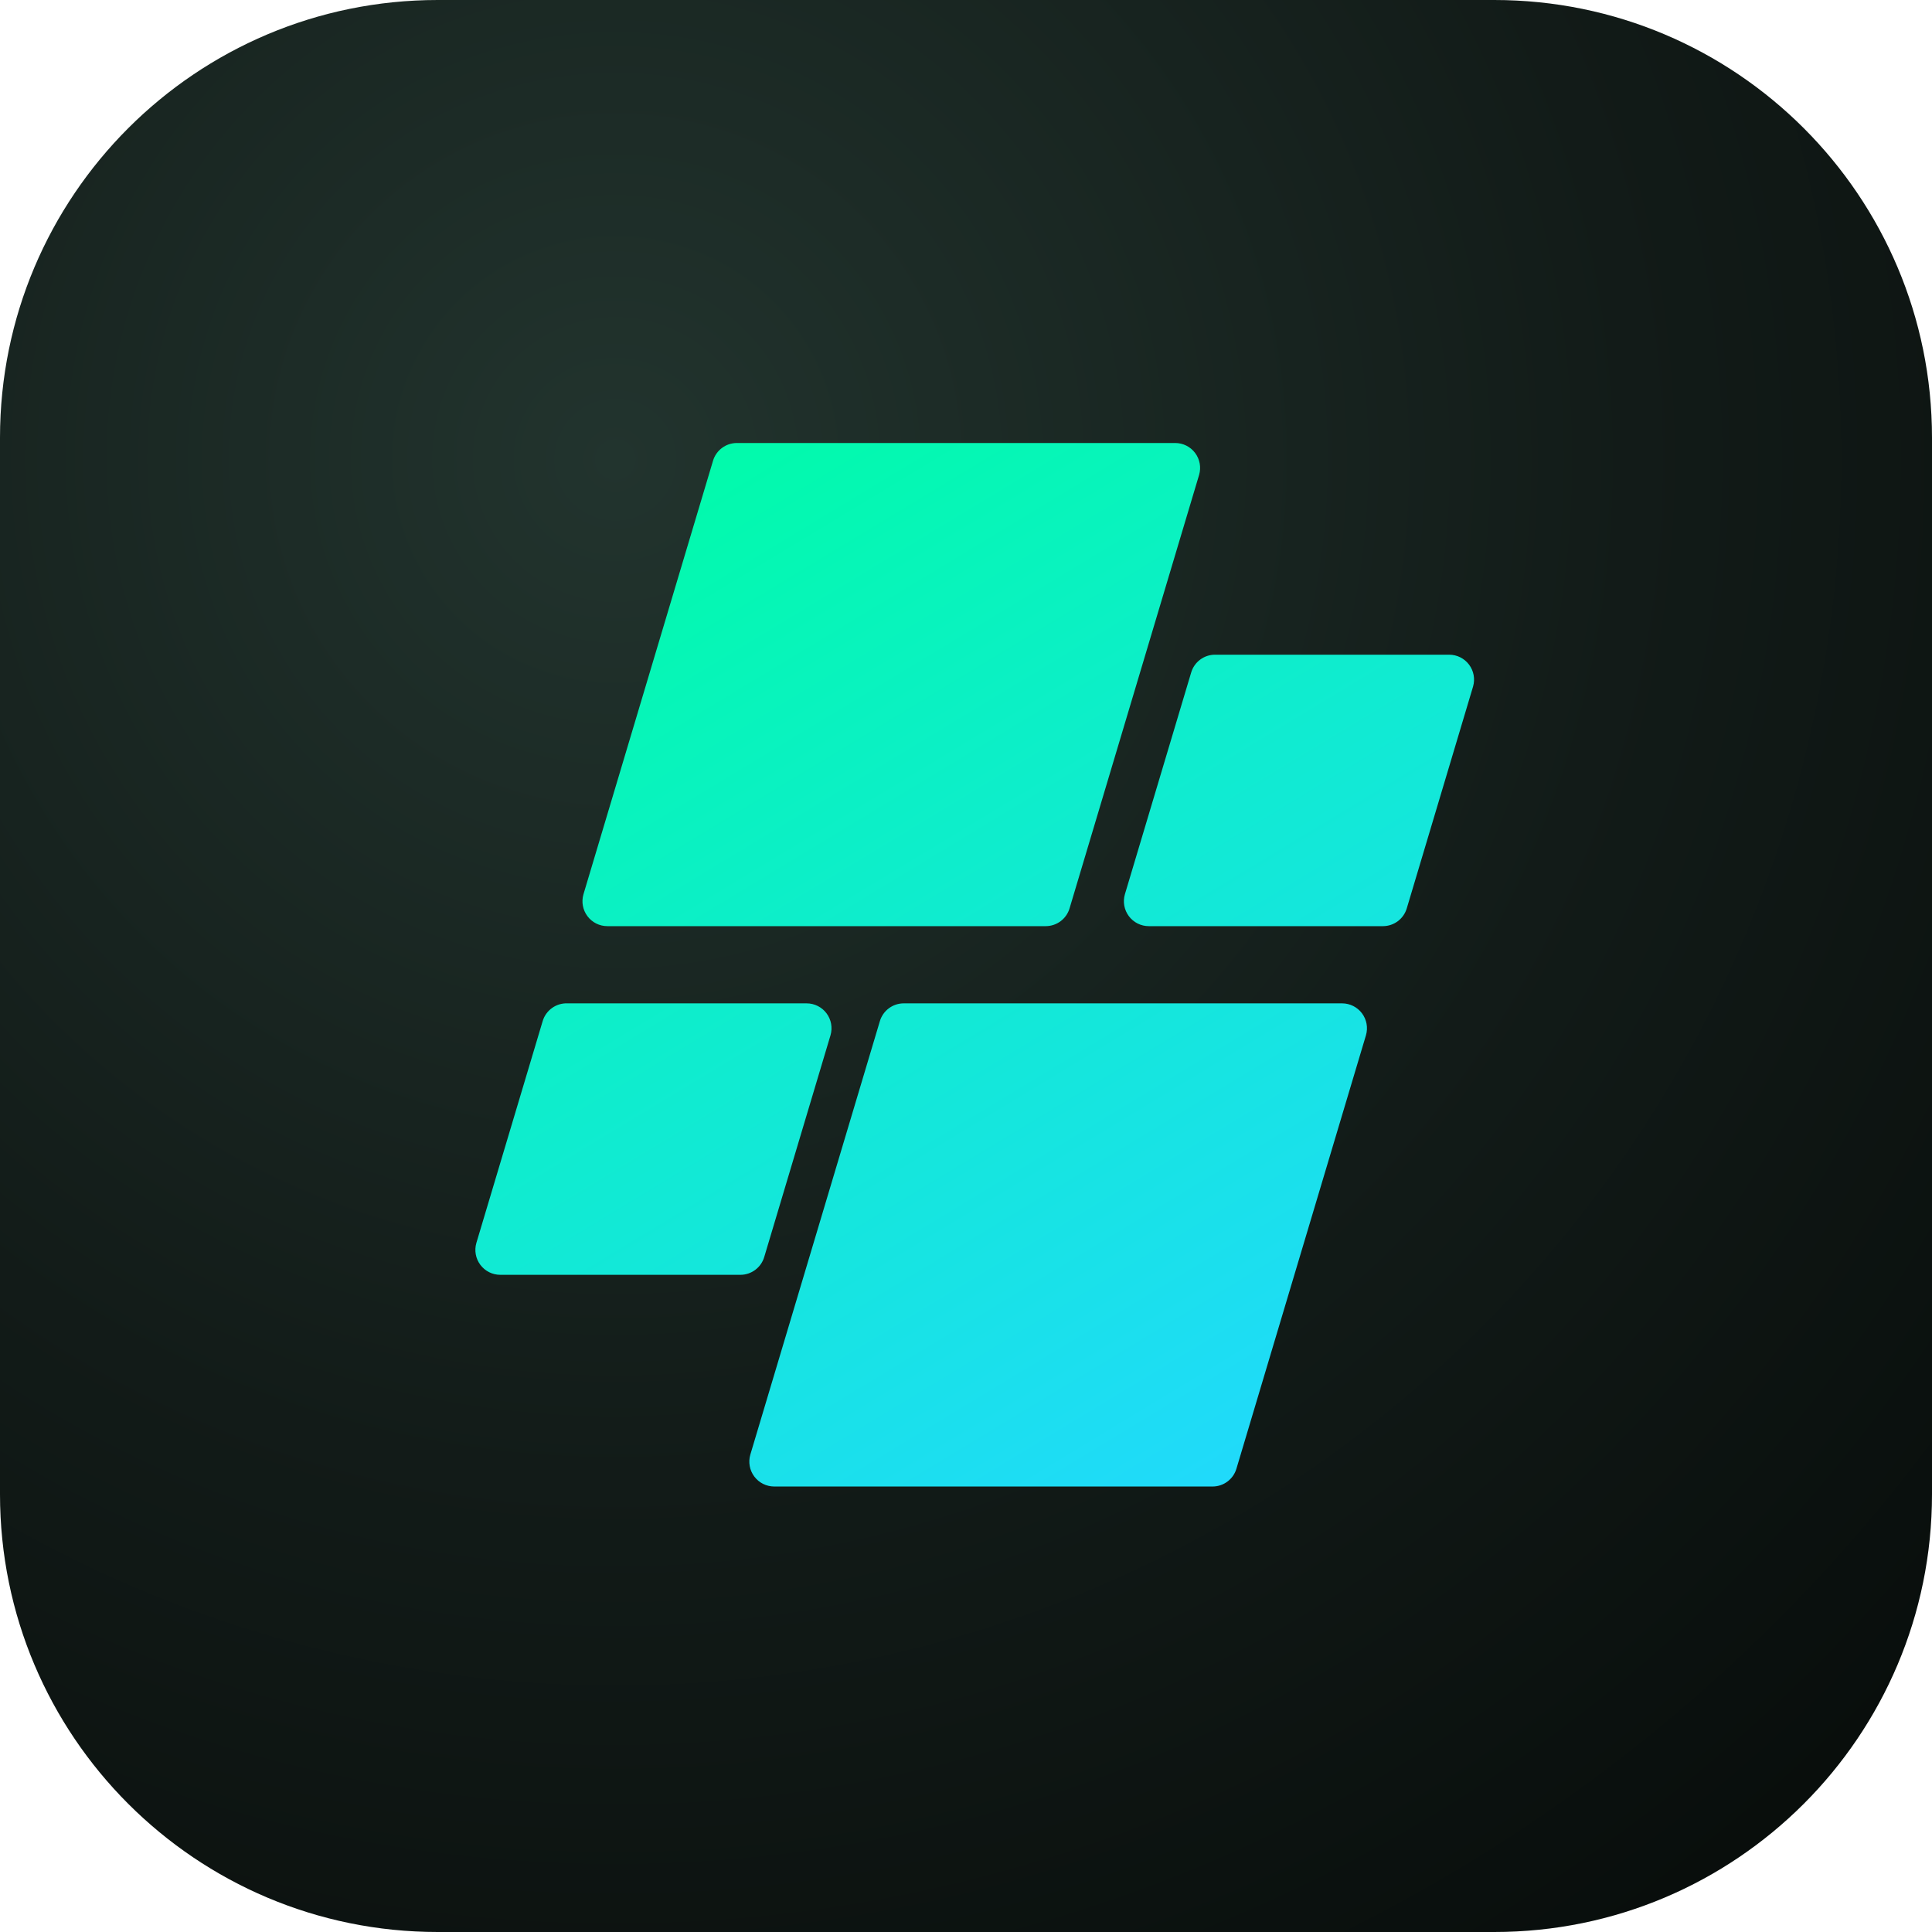
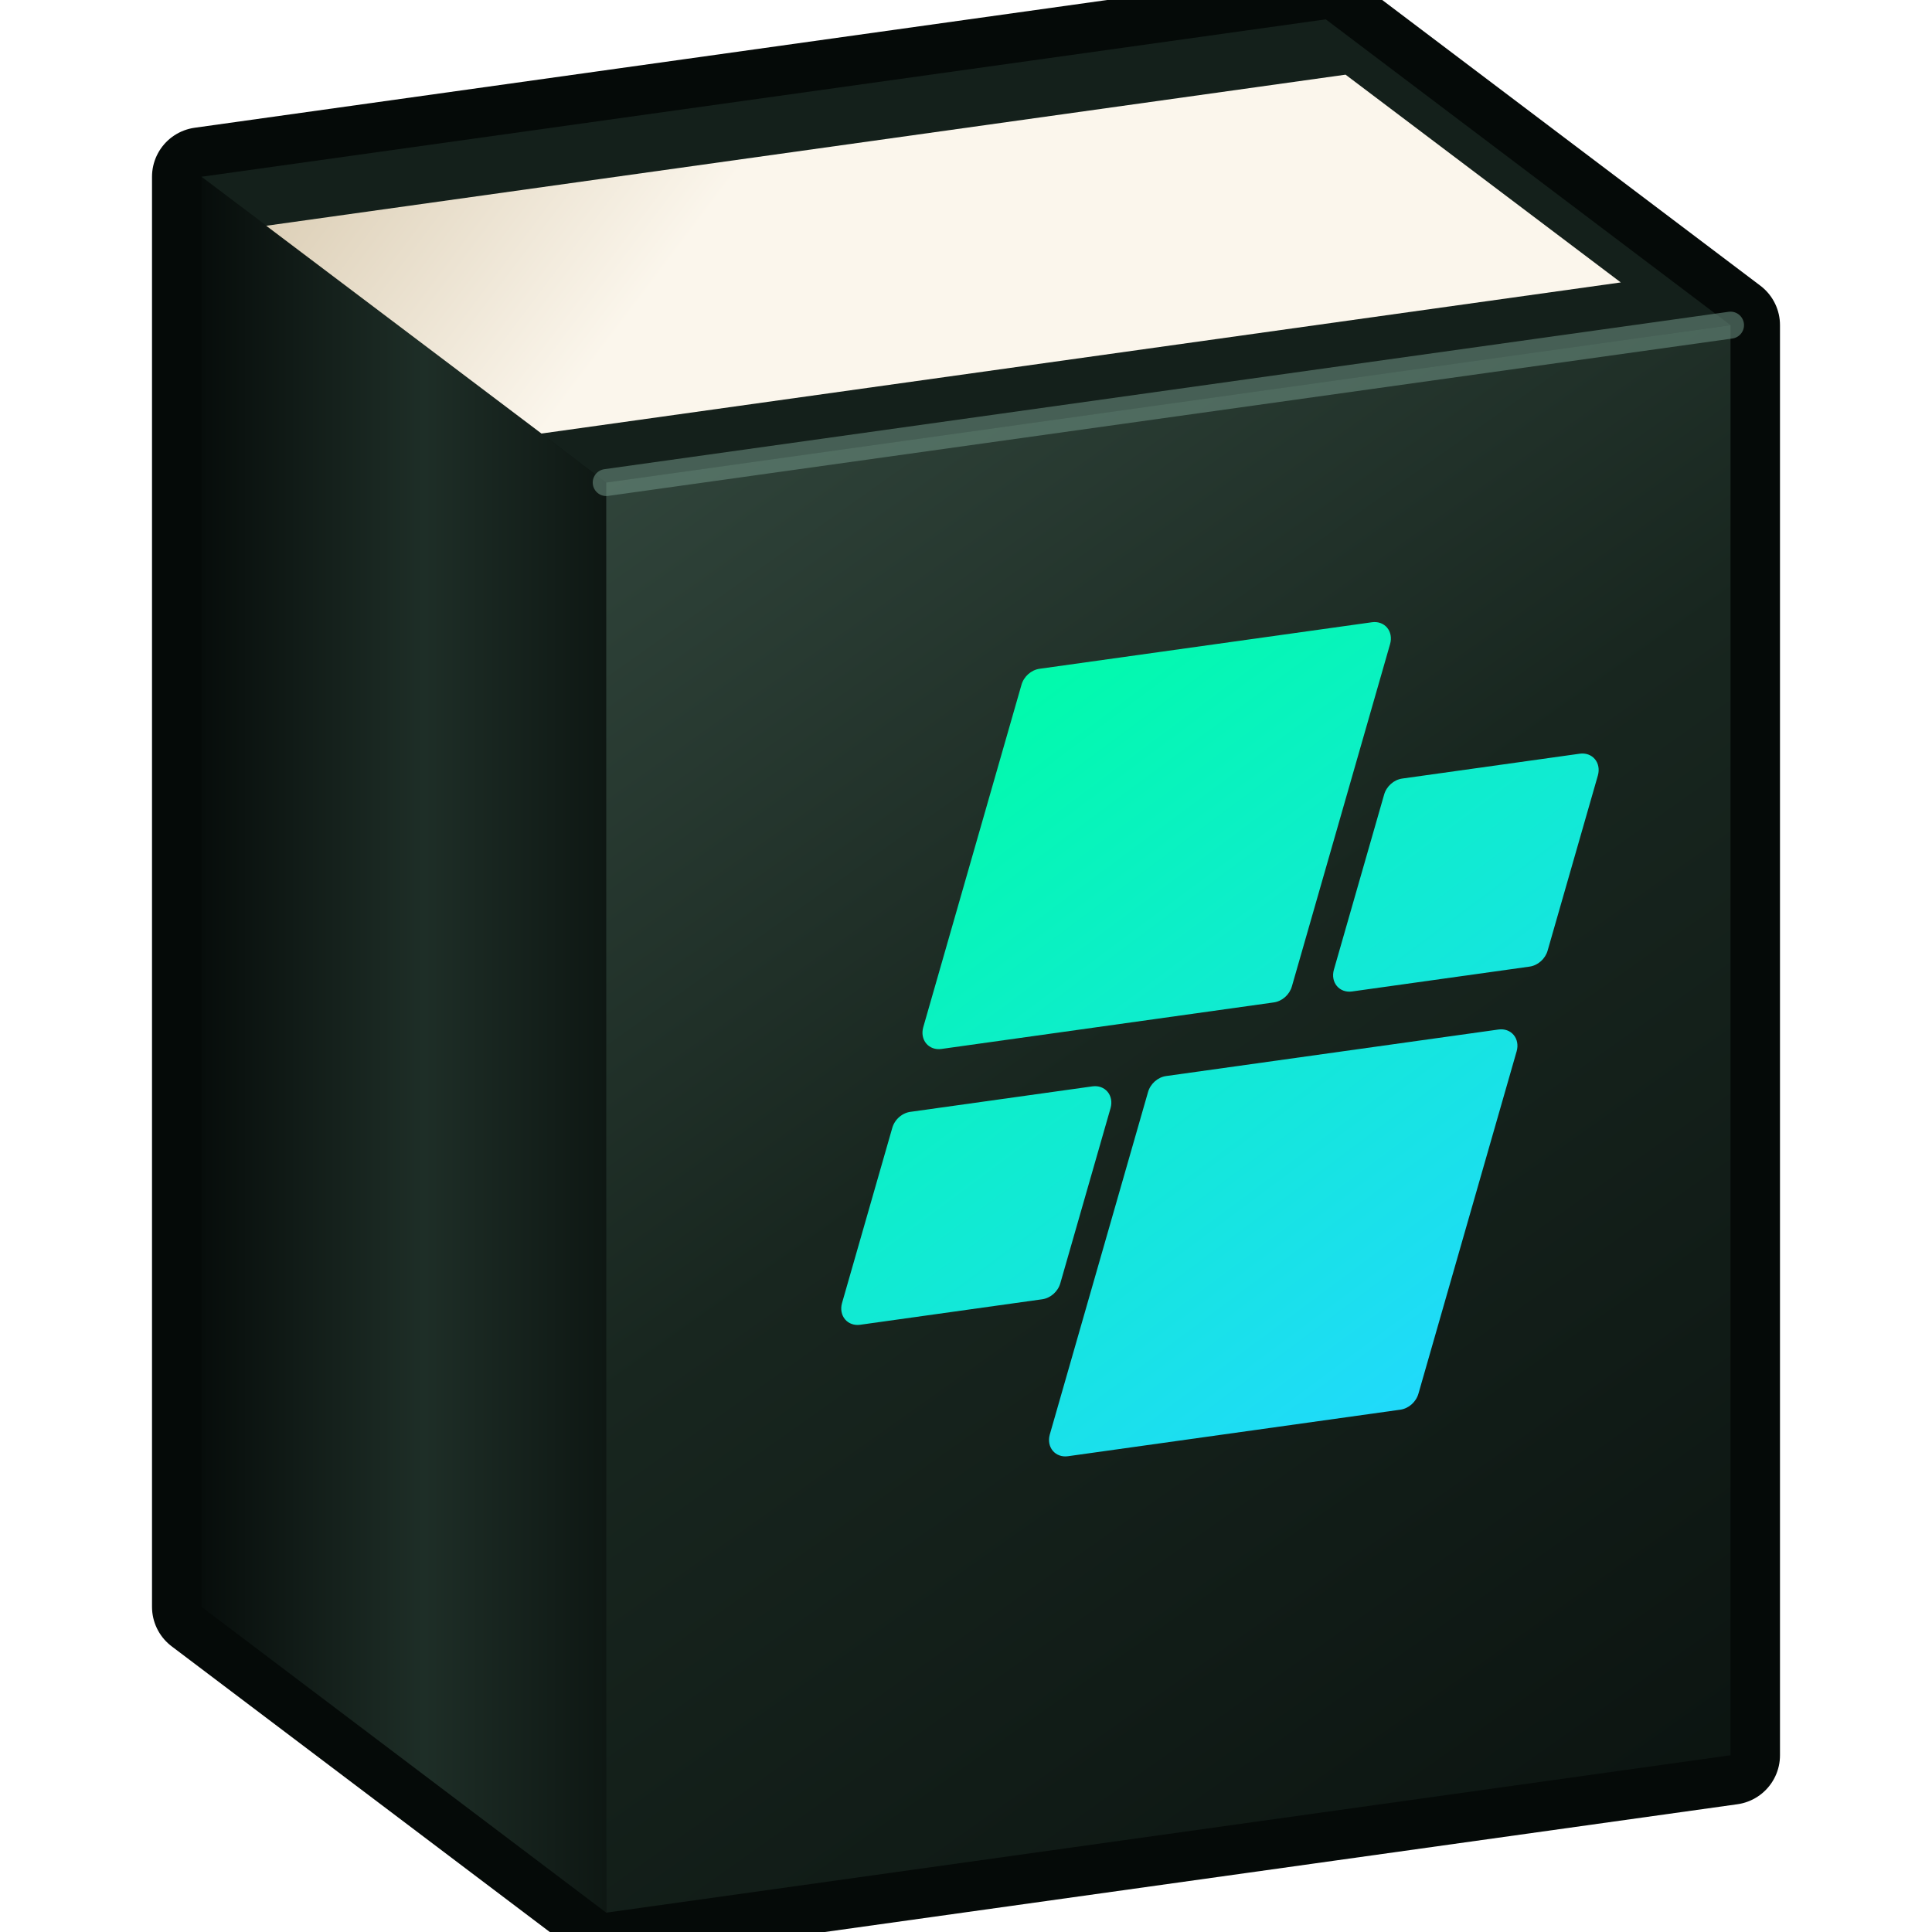
<svg xmlns="http://www.w3.org/2000/svg" viewBox="0 0 512 512">
+   <style>.contorno{stroke:#050a08;stroke-width:22}@media (prefers-color-scheme:dark){.contorno{stroke:#9cc4b6}}</style>
  <defs>
-     <radialGradient id="couro" cx="32%" cy="24%" r="95%">
-       <stop offset="0" stop-color="#22342e" />
-       <stop offset=".55" stop-color="#121b18" />
-       <stop offset="1" stop-color="#080d0b" />
-     </radialGradient>
+     <linearGradient id="couro" gradientUnits="userSpaceOnUse" x1="0" y1="-35" x2="250" y2="318">
+       <stop offset="0" stop-color="#34493f" />
+       <stop offset=".45" stop-color="#18261f" />
+       <stop offset="1" stop-color="#0a120f" />
+     </linearGradient>
+     <linearGradient id="lombada" gradientUnits="userSpaceOnUse" x1="-90" y1="0" x2="0" y2="0">
+       <stop offset="0" stop-color="#070d0b" />
+       <stop offset=".55" stop-color="#1e2e27" />
+       <stop offset="1" stop-color="#0e1713" />
+     </linearGradient>
+     <linearGradient id="miolo" gradientUnits="userSpaceOnUse" x1="-14.4" y1="-10.9" x2="-75.6" y2="-57.1">
+       <stop offset="0" stop-color="#fbf6ec" />
+       <stop offset="1" stop-color="#ddd0b8" />
+     </linearGradient>
    <linearGradient id="folha" gradientUnits="userSpaceOnUse" x1="120" y1="40" x2="380" y2="470">
      <stop offset="0" stop-color="#00FCA8" />
      <stop offset="1" stop-color="#22D8FF" />
    </linearGradient>
+     <linearGradient id="fita" x1="0" y1="0" x2="1" y2="1">
+       <stop offset="0" stop-color="#00e39a" />
+       <stop offset="1" stop-color="#16b9d8" />
+     </linearGradient>
+     <linearGradient id="platina" x1="0" y1="0" x2="1" y2="1">
+       <stop offset="0" stop-color="#f3fffb" />
+       <stop offset=".5" stop-color="#9fd3c5" />
+       <stop offset="1" stop-color="#5f9a8a" />
+     </linearGradient>
+     <filter id="desfoque" x="-20%" y="-200%" width="140%" height="500%">
+       <feGaussianBlur stdDeviation="12" />
+     </filter>
+     <radialGradient id="papel" cx="35%" cy="25%" r="90%">
+       <stop offset="0" stop-color="#fbf6ec" />
+       <stop offset=".6" stop-color="#efe6d6" />
+       <stop offset="1" stop-color="#ddcfb6" />
+     </radialGradient>
  </defs>
-   <rect width="512" height="512" rx="116" fill="url(#couro)" />
-   <g transform="translate(256 256) scale(0.66) translate(-250 -250)" fill="url(#folha)">
-     <path d="M158 40h176a10 10 0 0 1 9.6 12.8l-52 174a10 10 0 0 1-9.6 7.2H106a10 10 0 0 1-9.6-12.8l52-174A10 10 0 0 1 158 40Z" />
-     <path d="M350 125h94a10 10 0 0 1 9.6 12.8l-26.6 89a10 10 0 0 1-9.6 7.2h-94a10 10 0 0 1-9.6-12.8l26.6-89A10 10 0 0 1 350 125Z" />
-     <path d="M90 265h96a10 10 0 0 1 9.6 12.8l-26.6 89a10 10 0 0 1-9.6 7.2H63a10 10 0 0 1-9.6-12.8l26.6-89A10 10 0 0 1 90 265Z" />
-     <path d="M225 265h176a10 10 0 0 1 9.6 12.8l-52 174a10 10 0 0 1-9.6 7.2H173a10 10 0 0 1-9.6-12.8l52-174a10 10 0 0 1 9.6-7.2Z" />
+   <g transform="translate(256 256) scale(1.1918) translate(-80 -107.5)" stroke-linejoin="round">
+     <polygon class="contorno" points="-90,250 -90,-68 160,-103 250,-35 250,283 0,318" fill="#0a120f" />
+     <polygon points="0,318 0,0 -90,-68 -90,250" fill="url(#lombada)" />
+     <polygon points="0,0 250,-35 160,-103 -90,-68" fill="#14201b" />
+     <polygon points="-14.4,-10.9 225.6,-44.5 164.4,-90.7 -75.6,-57.1" fill="url(#miolo)" />
+     <g stroke="#b9aa8d" stroke-opacity=".7" stroke-width="1.6" />
+     <polygon points="0,0 250,-35 250,283 0,318" fill="url(#couro)" />
+     <line x1="0" y1="0" x2="250" y2="-35" stroke="#6f9486" stroke-opacity=".55" stroke-width="6" stroke-linecap="round" />
+     <g transform="matrix(1 -0.14 0 1 0 0) translate(135 143.1) scale(0.42) translate(-250 -250)" fill="url(#folha)">
+       <path d="M158 40h176a10 10 0 0 1 9.6 12.8l-52 174a10 10 0 0 1-9.6 7.2H106a10 10 0 0 1-9.6-12.8l52-174A10 10 0 0 1 158 40Z" />
+       <path d="M350 125h94a10 10 0 0 1 9.6 12.8l-26.6 89a10 10 0 0 1-9.6 7.2h-94a10 10 0 0 1-9.6-12.8l26.6-89A10 10 0 0 1 350 125Z" />
+       <path d="M90 265h96a10 10 0 0 1 9.6 12.8l-26.6 89a10 10 0 0 1-9.6 7.2H63a10 10 0 0 1-9.6-12.8l26.6-89A10 10 0 0 1 90 265Z" />
+       <path d="M225 265h176a10 10 0 0 1 9.6 12.8l-52 174a10 10 0 0 1-9.6 7.2H173a10 10 0 0 1-9.6-12.8l52-174a10 10 0 0 1 9.6-7.2Z" />
+     </g>
  </g>
</svg>
